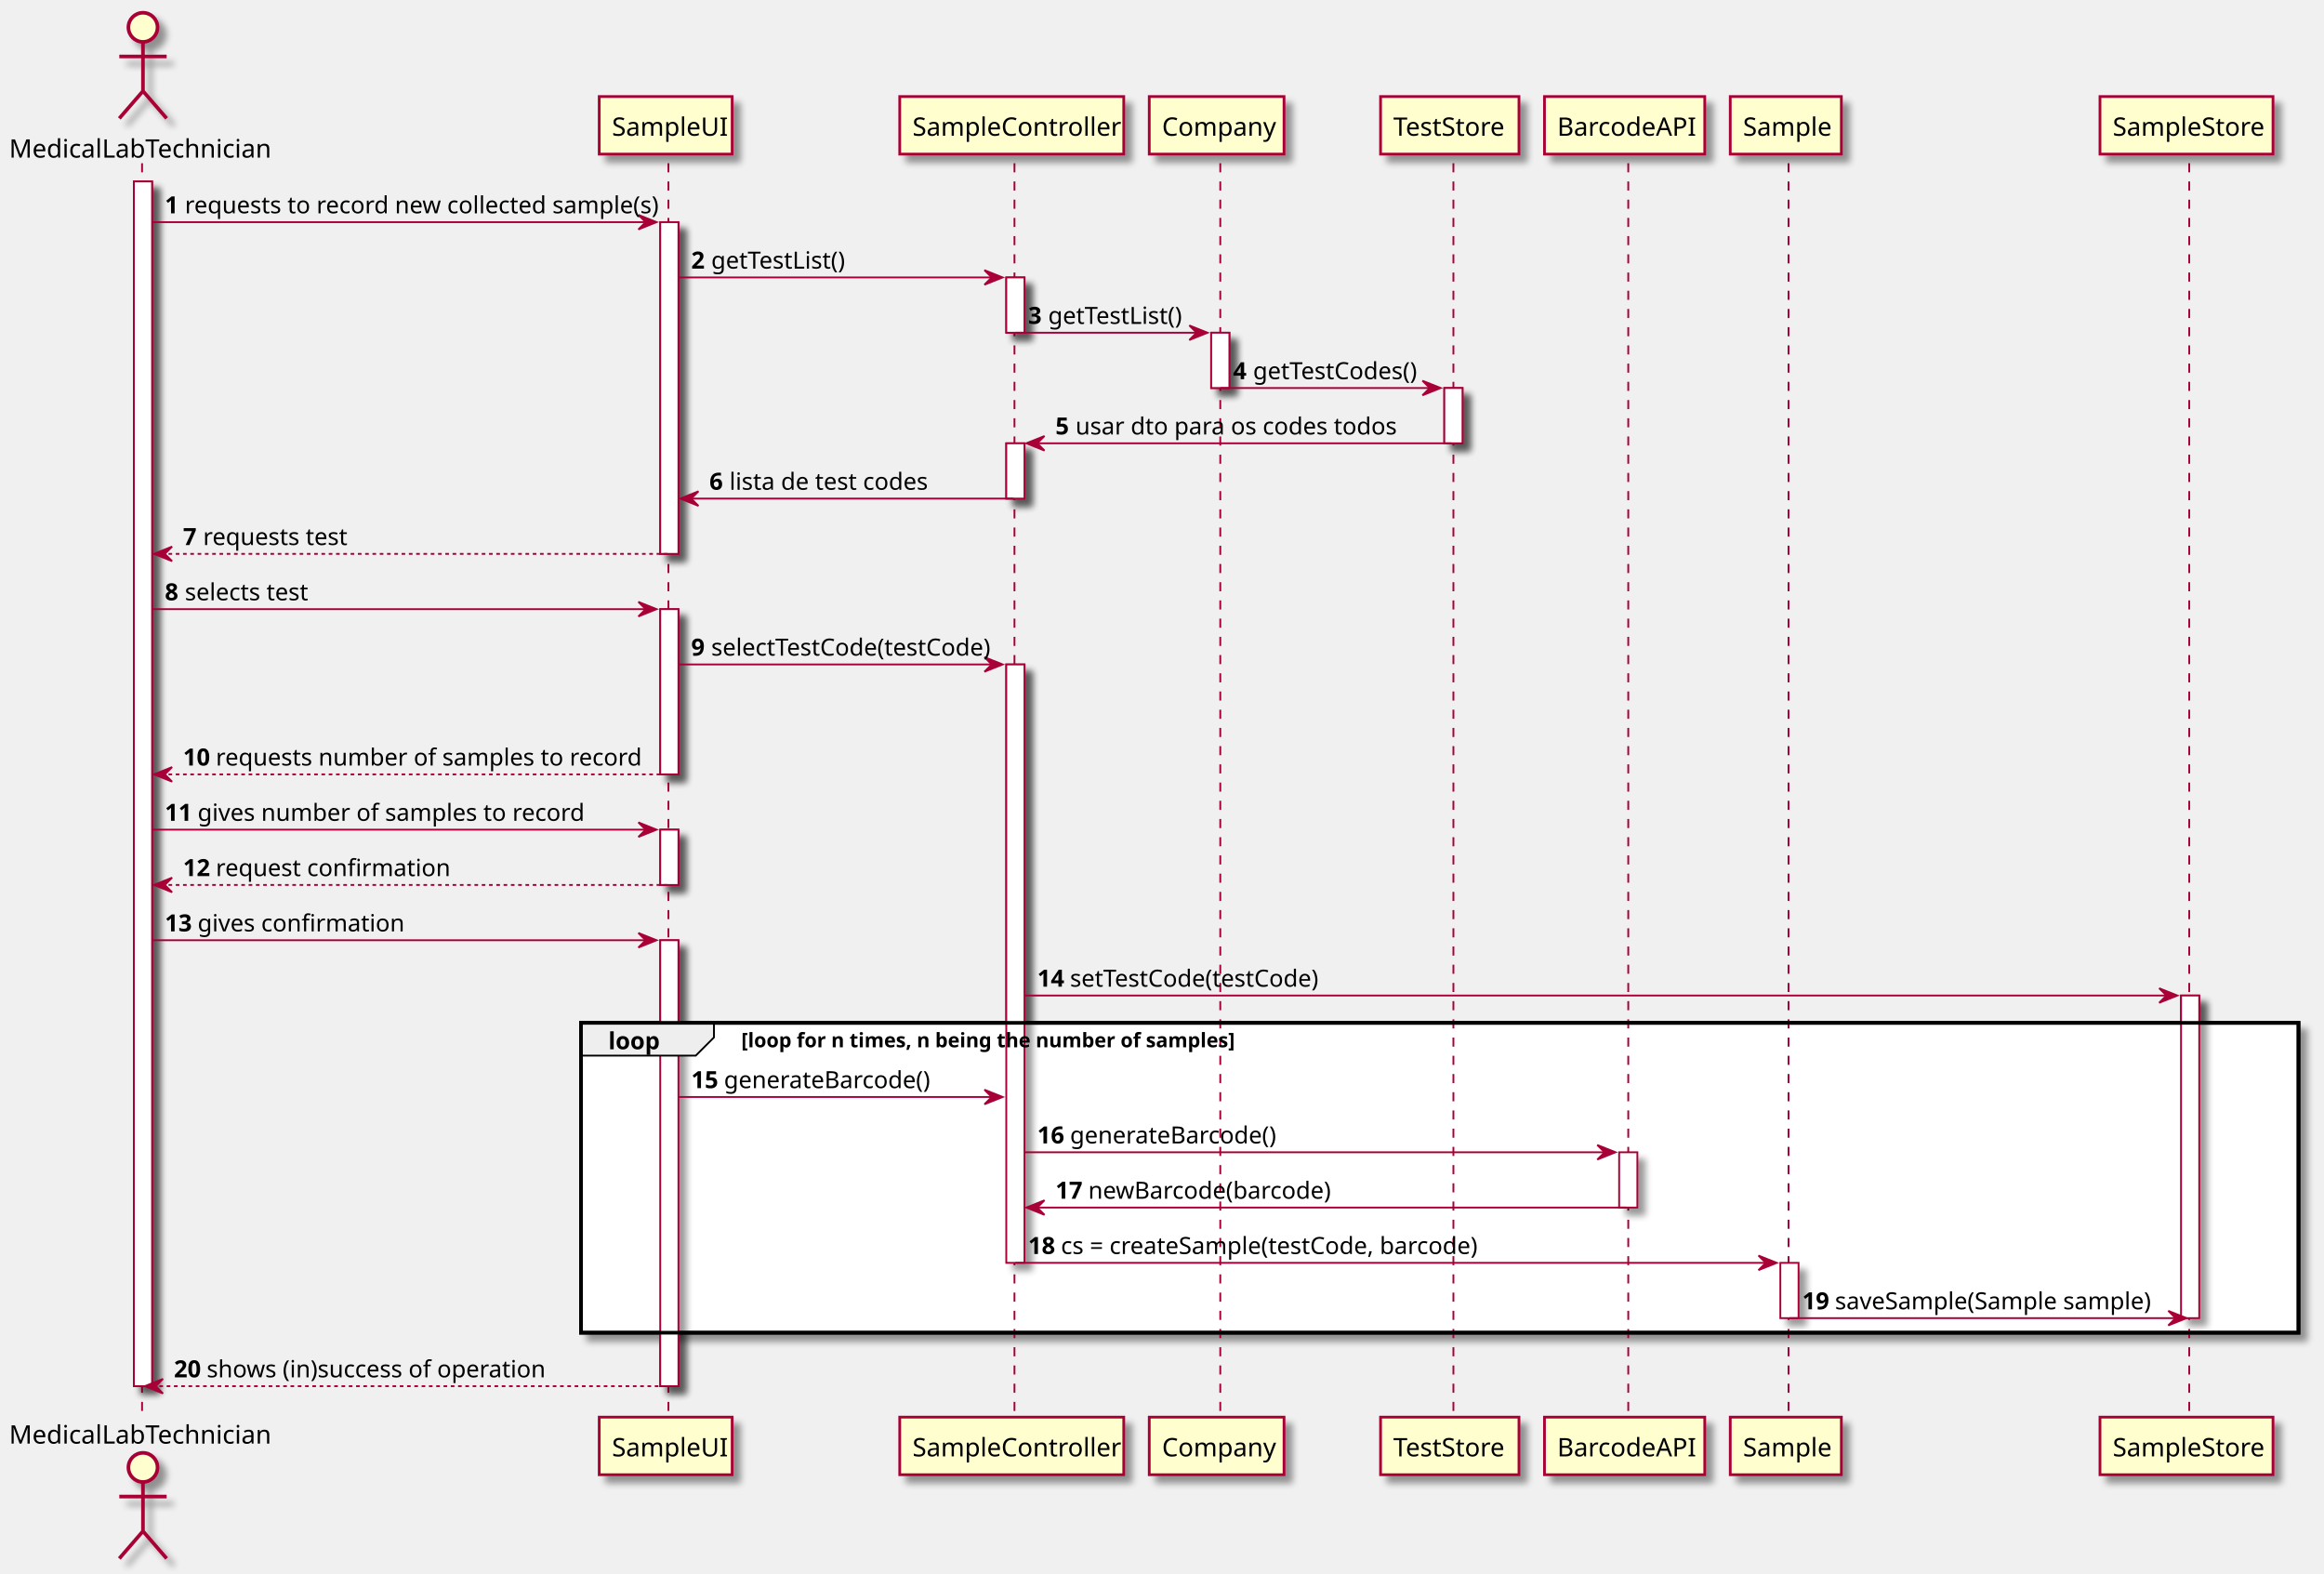
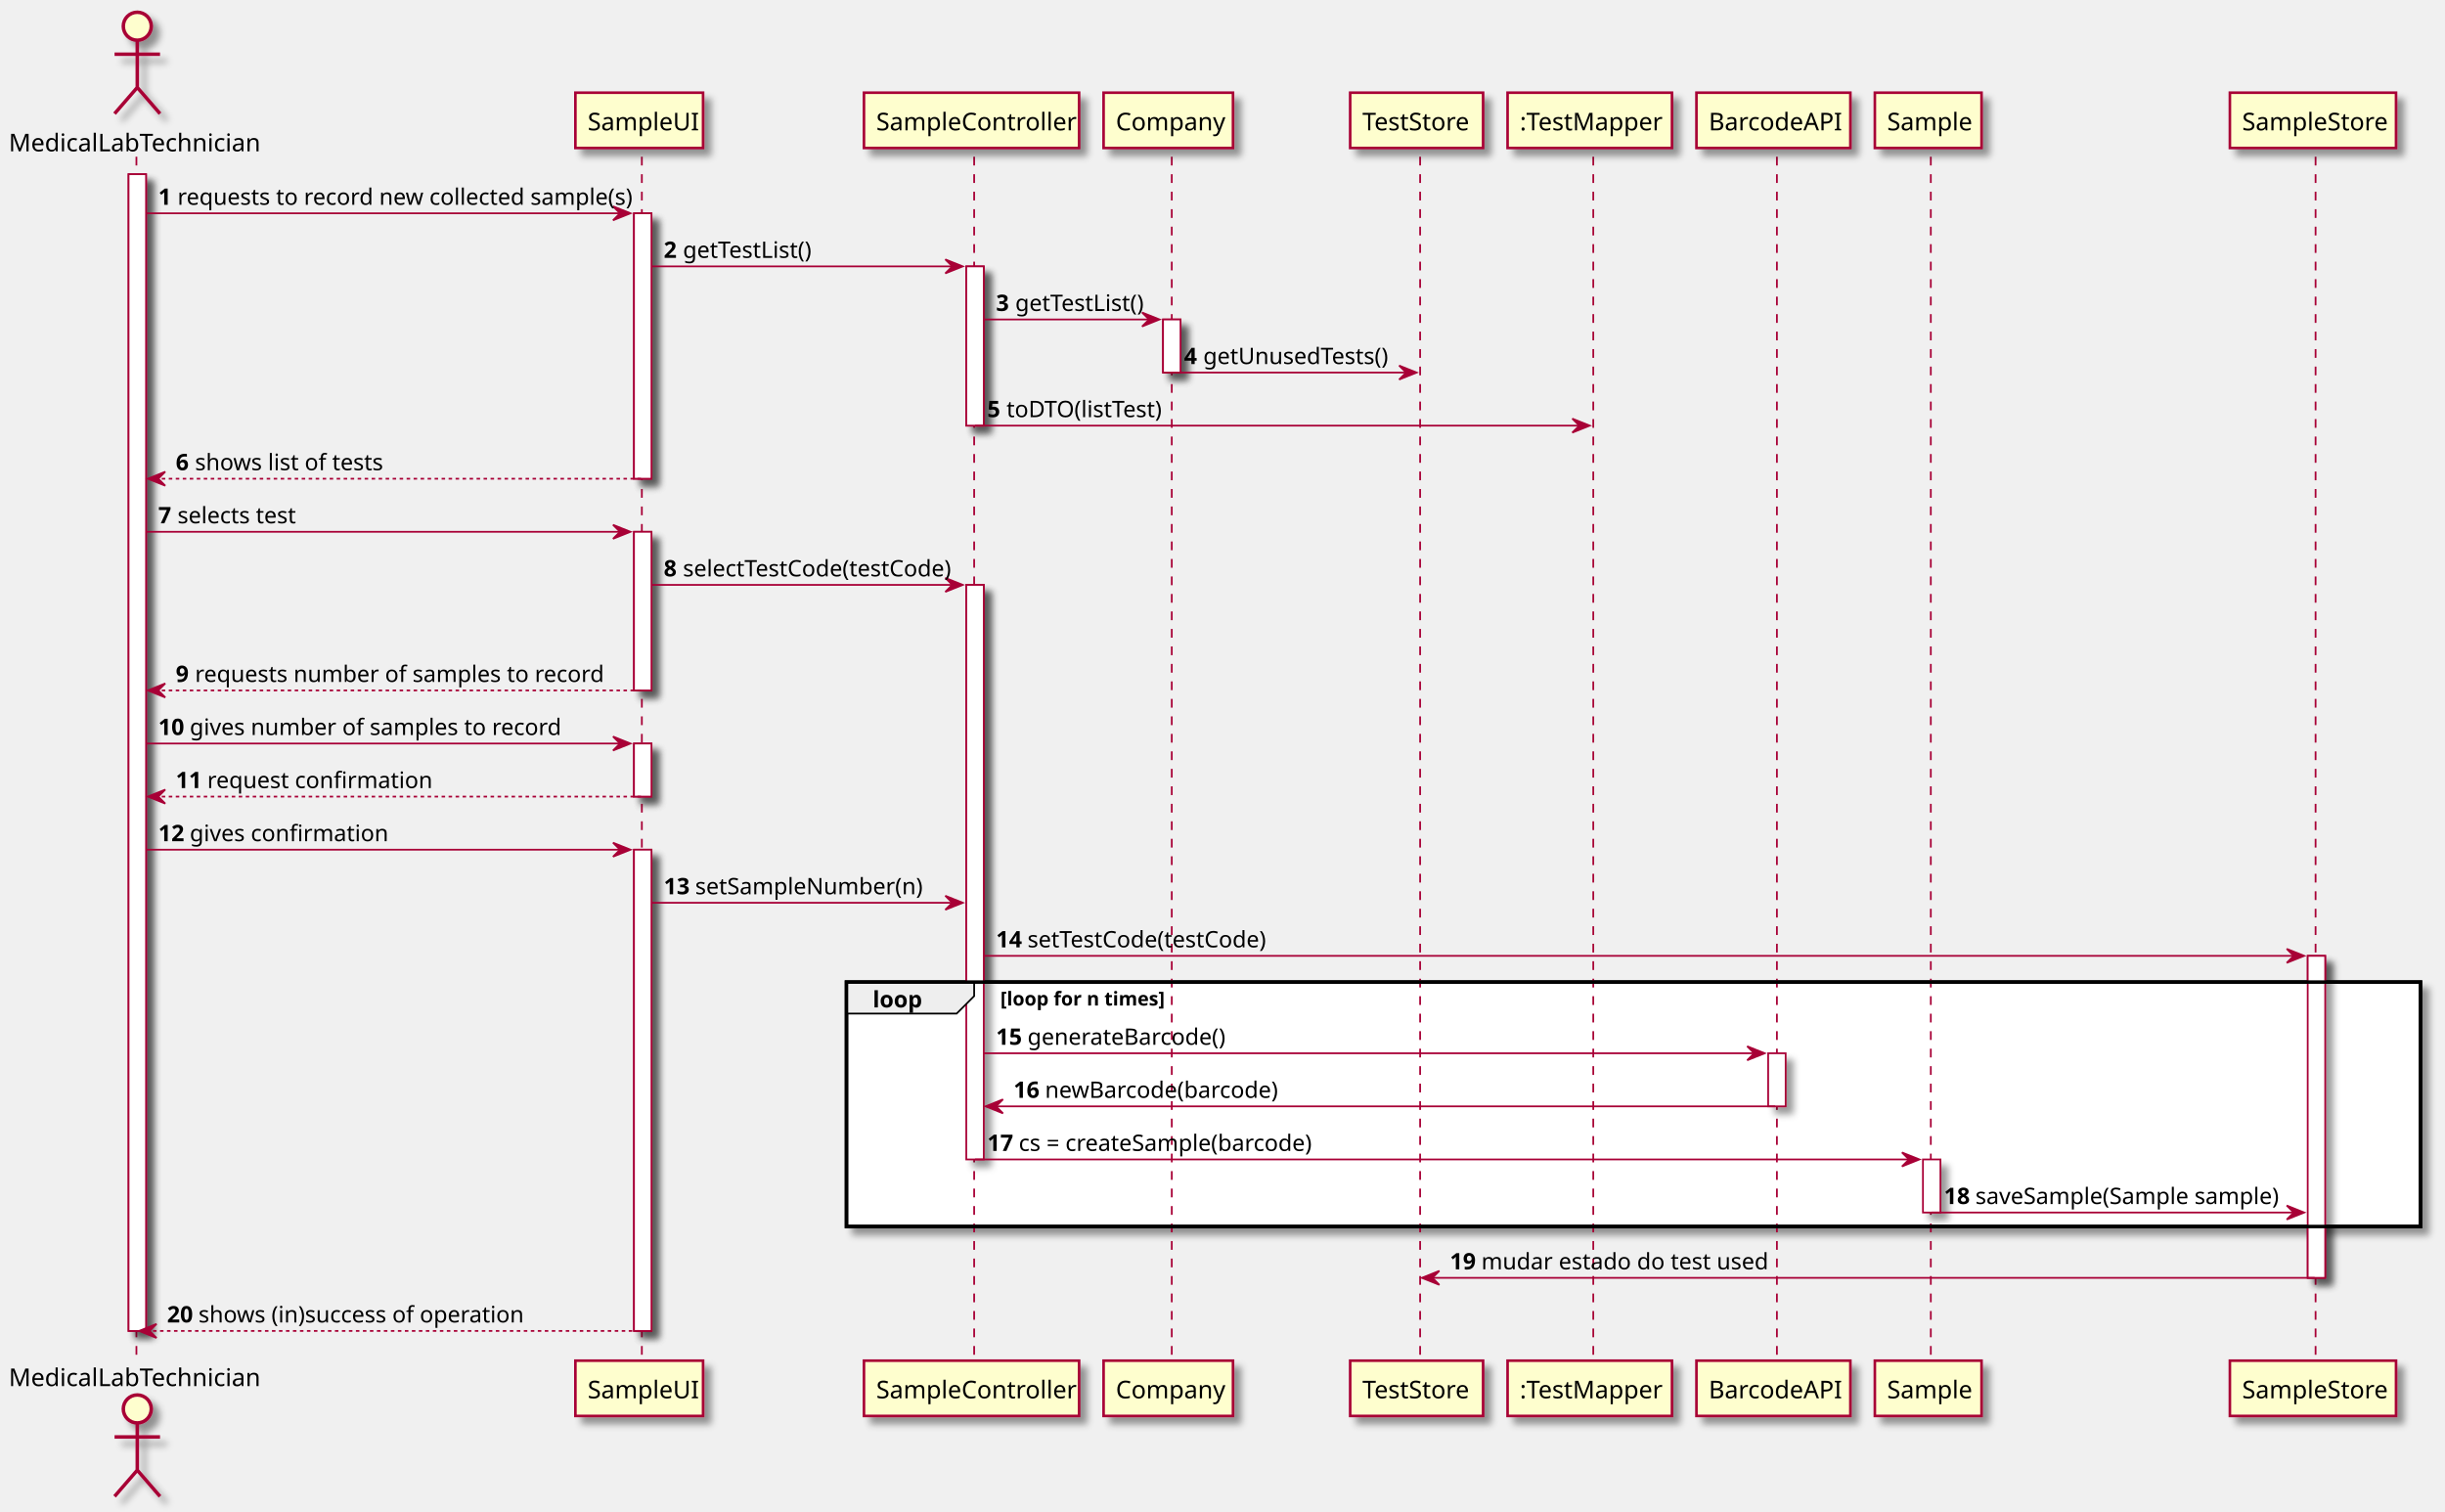
- <svg xmlns="http://www.w3.org/2000/svg" contentScriptType="application/ecmascript" contentStyleType="text/css" height="864px" preserveAspectRatio="none" style="width:1276px;height:864px;" version="1.1" viewBox="0 0 1276 864" width="1276px" zoomAndPan="magnify">
+ <svg xmlns="http://www.w3.org/2000/svg" contentScriptType="application/ecmascript" contentStyleType="text/css" height="864px" preserveAspectRatio="none" style="width:1398px;height:864px;" version="1.1" viewBox="0 0 1398 864" width="1398px" zoomAndPan="magnify">
  <defs>
-     <filter height="300%" id="fnsnmb1s4hesf" width="300%" x="-1" y="-1">
+     <filter height="300%" id="f16nxnaue5lfmq" width="300%" x="-1" y="-1">
      <feGaussianBlur result="blurOut" stdDeviation="2.0" />
      <feColorMatrix in="blurOut" result="blurOut2" type="matrix" values="0 0 0 0 0 0 0 0 0 0 0 0 0 0 0 0 0 0 .4 0" />
      <feOffset dx="4.0" dy="4.0" in="blurOut2" result="blurOut3" />
      <feBlend in="SourceGraphic" in2="blurOut3" mode="normal" />
    </filter>
  </defs>
  <g>
-     <rect fill="#FFFFFF" filter="url(#fnsnmb1s4hesf)" height="661.383" style="stroke:#A80036;stroke-width:1.0;" width="10" x="73.5" y="99.609" />
-     <rect fill="#FFFFFF" filter="url(#fnsnmb1s4hesf)" height="182.109" style="stroke:#A80036;stroke-width:1.0;" width="10" x="362.5" y="121.961" />
-     <rect fill="#FFFFFF" filter="url(#fnsnmb1s4hesf)" height="90.703" style="stroke:#A80036;stroke-width:1.0;" width="10" x="362.5" y="334.422" />
-     <rect fill="#FFFFFF" filter="url(#fnsnmb1s4hesf)" height="30.352" style="stroke:#A80036;stroke-width:1.0;" width="10" x="362.5" y="455.477" />
-     <rect fill="#FFFFFF" filter="url(#fnsnmb1s4hesf)" height="244.812" style="stroke:#A80036;stroke-width:1.0;" width="10" x="362.5" y="516.18" />
-     <rect fill="#FFFFFF" filter="url(#fnsnmb1s4hesf)" height="30.352" style="stroke:#A80036;stroke-width:1.0;" width="10" x="552.5" y="152.312" />
-     <rect fill="#FFFFFF" filter="url(#fnsnmb1s4hesf)" height="30.352" style="stroke:#A80036;stroke-width:1.0;" width="10" x="552.5" y="243.367" />
-     <rect fill="#FFFFFF" filter="url(#fnsnmb1s4hesf)" height="328.516" style="stroke:#A80036;stroke-width:1.0;" width="10" x="552.5" y="364.773" />
-     <rect fill="#FFFFFF" filter="url(#fnsnmb1s4hesf)" height="30.352" style="stroke:#A80036;stroke-width:1.0;" width="10" x="665" y="182.664" />
-     <rect fill="#FFFFFF" filter="url(#fnsnmb1s4hesf)" height="30.352" style="stroke:#A80036;stroke-width:1.0;" width="10" x="793" y="213.016" />
-     <rect fill="#FFFFFF" filter="url(#fnsnmb1s4hesf)" height="30.352" style="stroke:#A80036;stroke-width:1.0;" width="10" x="889" y="632.586" />
-     <rect fill="#FFFFFF" filter="url(#fnsnmb1s4hesf)" height="30.352" style="stroke:#A80036;stroke-width:1.0;" width="10" x="977.5" y="693.289" />
-     <rect fill="#FFFFFF" filter="url(#fnsnmb1s4hesf)" height="177.109" style="stroke:#A80036;stroke-width:1.0;" width="10" x="1197.5" y="546.531" />
-     <rect fill="#FFFFFF" filter="url(#fnsnmb1s4hesf)" height="170.109" style="stroke:#000000;stroke-width:2.0;" width="943" x="319" y="561.531" />
+     <rect fill="#FFFFFF" filter="url(#f16nxnaue5lfmq)" height="661.383" style="stroke:#A80036;stroke-width:1.0;" width="10" x="73.5" y="99.609" />
+     <rect fill="#FFFFFF" filter="url(#f16nxnaue5lfmq)" height="151.758" style="stroke:#A80036;stroke-width:1.0;" width="10" x="362.5" y="121.961" />
+     <rect fill="#FFFFFF" filter="url(#f16nxnaue5lfmq)" height="90.703" style="stroke:#A80036;stroke-width:1.0;" width="10" x="362.5" y="304.07" />
+     <rect fill="#FFFFFF" filter="url(#f16nxnaue5lfmq)" height="30.352" style="stroke:#A80036;stroke-width:1.0;" width="10" x="362.5" y="425.125" />
+     <rect fill="#FFFFFF" filter="url(#f16nxnaue5lfmq)" height="275.164" style="stroke:#A80036;stroke-width:1.0;" width="10" x="362.5" y="485.828" />
+     <rect fill="#FFFFFF" filter="url(#f16nxnaue5lfmq)" height="91.055" style="stroke:#A80036;stroke-width:1.0;" width="10" x="552.5" y="152.312" />
+     <rect fill="#FFFFFF" filter="url(#f16nxnaue5lfmq)" height="328.516" style="stroke:#A80036;stroke-width:1.0;" width="10" x="552.5" y="334.422" />
+     <rect fill="#FFFFFF" filter="url(#f16nxnaue5lfmq)" height="30.352" style="stroke:#A80036;stroke-width:1.0;" width="10" x="665" y="182.664" />
+     <rect fill="#FFFFFF" filter="url(#f16nxnaue5lfmq)" height="30.352" style="stroke:#A80036;stroke-width:1.0;" width="10" x="1011" y="602.234" />
+     <rect fill="#FFFFFF" filter="url(#f16nxnaue5lfmq)" height="30.352" style="stroke:#A80036;stroke-width:1.0;" width="10" x="1099.5" y="662.938" />
+     <rect fill="#FFFFFF" filter="url(#f16nxnaue5lfmq)" height="184.109" style="stroke:#A80036;stroke-width:1.0;" width="10" x="1319.5" y="546.531" />
+     <rect fill="#FFFFFF" filter="url(#f16nxnaue5lfmq)" height="139.758" style="stroke:#000000;stroke-width:2.0;" width="900" x="484" y="561.531" />
    <line style="stroke:#A80036;stroke-width:1.0;stroke-dasharray:5.0,5.0;" x1="78" x2="78" y1="89.609" y2="778.992" />
    <line style="stroke:#A80036;stroke-width:1.0;stroke-dasharray:5.0,5.0;" x1="367" x2="367" y1="89.609" y2="778.992" />
    <line style="stroke:#A80036;stroke-width:1.0;stroke-dasharray:5.0,5.0;" x1="557" x2="557" y1="89.609" y2="778.992" />
    <line style="stroke:#A80036;stroke-width:1.0;stroke-dasharray:5.0,5.0;" x1="670" x2="670" y1="89.609" y2="778.992" />
-     <line style="stroke:#A80036;stroke-width:1.0;stroke-dasharray:5.0,5.0;" x1="798" x2="798" y1="89.609" y2="778.992" />
-     <line style="stroke:#A80036;stroke-width:1.0;stroke-dasharray:5.0,5.0;" x1="894" x2="894" y1="89.609" y2="778.992" />
-     <line style="stroke:#A80036;stroke-width:1.0;stroke-dasharray:5.0,5.0;" x1="982" x2="982" y1="89.609" y2="778.992" />
-     <line style="stroke:#A80036;stroke-width:1.0;stroke-dasharray:5.0,5.0;" x1="1202" x2="1202" y1="89.609" y2="778.992" />
+     <line style="stroke:#A80036;stroke-width:1.0;stroke-dasharray:5.0,5.0;" x1="812" x2="812" y1="89.609" y2="778.992" />
+     <line style="stroke:#A80036;stroke-width:1.0;stroke-dasharray:5.0,5.0;" x1="911" x2="911" y1="89.609" y2="778.992" />
+     <line style="stroke:#A80036;stroke-width:1.0;stroke-dasharray:5.0,5.0;" x1="1016" x2="1016" y1="89.609" y2="778.992" />
+     <line style="stroke:#A80036;stroke-width:1.0;stroke-dasharray:5.0,5.0;" x1="1104" x2="1104" y1="89.609" y2="778.992" />
+     <line style="stroke:#A80036;stroke-width:1.0;stroke-dasharray:5.0,5.0;" x1="1324" x2="1324" y1="89.609" y2="778.992" />
    <text fill="#000000" font-family="sans-serif" font-size="14" lengthAdjust="spacing" textLength="141" x="5" y="86.533">MedicalLabTechnician</text>
-     <ellipse cx="78.5" cy="15" fill="#FEFECE" filter="url(#fnsnmb1s4hesf)" rx="8" ry="8" style="stroke:#A80036;stroke-width:2.0;" />
-     <path d="M78.5,23 L78.5,50 M65.5,31 L91.5,31 M78.5,50 L65.5,65 M78.5,50 L91.5,65 " fill="none" filter="url(#fnsnmb1s4hesf)" style="stroke:#A80036;stroke-width:2.0;" />
+     <ellipse cx="78.5" cy="15" fill="#FEFECE" filter="url(#f16nxnaue5lfmq)" rx="8" ry="8" style="stroke:#A80036;stroke-width:2.0;" />
+     <path d="M78.5,23 L78.5,50 M65.5,31 L91.5,31 M78.5,50 L65.5,65 M78.5,50 L91.5,65 " fill="none" filter="url(#f16nxnaue5lfmq)" style="stroke:#A80036;stroke-width:2.0;" />
    <text fill="#000000" font-family="sans-serif" font-size="14" lengthAdjust="spacing" textLength="141" x="5" y="792.525">MedicalLabTechnician</text>
-     <ellipse cx="78.5" cy="805.602" fill="#FEFECE" filter="url(#fnsnmb1s4hesf)" rx="8" ry="8" style="stroke:#A80036;stroke-width:2.0;" />
-     <path d="M78.5,813.602 L78.5,840.602 M65.5,821.602 L91.5,821.602 M78.5,840.602 L65.5,855.602 M78.5,840.602 L91.5,855.602 " fill="none" filter="url(#fnsnmb1s4hesf)" style="stroke:#A80036;stroke-width:2.0;" />
-     <rect fill="#FEFECE" filter="url(#fnsnmb1s4hesf)" height="31.609" style="stroke:#A80036;stroke-width:1.5;" width="73" x="329" y="53" />
+     <ellipse cx="78.5" cy="805.602" fill="#FEFECE" filter="url(#f16nxnaue5lfmq)" rx="8" ry="8" style="stroke:#A80036;stroke-width:2.0;" />
+     <path d="M78.5,813.602 L78.5,840.602 M65.5,821.602 L91.5,821.602 M78.5,840.602 L65.5,855.602 M78.5,840.602 L91.5,855.602 " fill="none" filter="url(#f16nxnaue5lfmq)" style="stroke:#A80036;stroke-width:2.0;" />
+     <rect fill="#FEFECE" filter="url(#f16nxnaue5lfmq)" height="31.609" style="stroke:#A80036;stroke-width:1.5;" width="73" x="329" y="53" />
    <text fill="#000000" font-family="sans-serif" font-size="14" lengthAdjust="spacing" textLength="59" x="336" y="74.533">SampleUI</text>
-     <rect fill="#FEFECE" filter="url(#fnsnmb1s4hesf)" height="31.609" style="stroke:#A80036;stroke-width:1.5;" width="73" x="329" y="777.992" />
+     <rect fill="#FEFECE" filter="url(#f16nxnaue5lfmq)" height="31.609" style="stroke:#A80036;stroke-width:1.5;" width="73" x="329" y="777.992" />
    <text fill="#000000" font-family="sans-serif" font-size="14" lengthAdjust="spacing" textLength="59" x="336" y="799.525">SampleUI</text>
-     <rect fill="#FEFECE" filter="url(#fnsnmb1s4hesf)" height="31.609" style="stroke:#A80036;stroke-width:1.5;" width="123" x="494" y="53" />
+     <rect fill="#FEFECE" filter="url(#f16nxnaue5lfmq)" height="31.609" style="stroke:#A80036;stroke-width:1.5;" width="123" x="494" y="53" />
    <text fill="#000000" font-family="sans-serif" font-size="14" lengthAdjust="spacing" textLength="109" x="501" y="74.533">SampleController</text>
-     <rect fill="#FEFECE" filter="url(#fnsnmb1s4hesf)" height="31.609" style="stroke:#A80036;stroke-width:1.5;" width="123" x="494" y="777.992" />
+     <rect fill="#FEFECE" filter="url(#f16nxnaue5lfmq)" height="31.609" style="stroke:#A80036;stroke-width:1.5;" width="123" x="494" y="777.992" />
    <text fill="#000000" font-family="sans-serif" font-size="14" lengthAdjust="spacing" textLength="109" x="501" y="799.525">SampleController</text>
-     <rect fill="#FEFECE" filter="url(#fnsnmb1s4hesf)" height="31.609" style="stroke:#A80036;stroke-width:1.5;" width="74" x="631" y="53" />
+     <rect fill="#FEFECE" filter="url(#f16nxnaue5lfmq)" height="31.609" style="stroke:#A80036;stroke-width:1.5;" width="74" x="631" y="53" />
    <text fill="#000000" font-family="sans-serif" font-size="14" lengthAdjust="spacing" textLength="60" x="638" y="74.533">Company</text>
-     <rect fill="#FEFECE" filter="url(#fnsnmb1s4hesf)" height="31.609" style="stroke:#A80036;stroke-width:1.5;" width="74" x="631" y="777.992" />
+     <rect fill="#FEFECE" filter="url(#f16nxnaue5lfmq)" height="31.609" style="stroke:#A80036;stroke-width:1.5;" width="74" x="631" y="777.992" />
    <text fill="#000000" font-family="sans-serif" font-size="14" lengthAdjust="spacing" textLength="60" x="638" y="799.525">Company</text>
-     <rect fill="#FEFECE" filter="url(#fnsnmb1s4hesf)" height="31.609" style="stroke:#A80036;stroke-width:1.5;" width="76" x="758" y="53" />
-     <text fill="#000000" font-family="sans-serif" font-size="14" lengthAdjust="spacing" textLength="62" x="765" y="74.533">TestStore</text>
-     <rect fill="#FEFECE" filter="url(#fnsnmb1s4hesf)" height="31.609" style="stroke:#A80036;stroke-width:1.5;" width="76" x="758" y="777.992" />
-     <text fill="#000000" font-family="sans-serif" font-size="14" lengthAdjust="spacing" textLength="62" x="765" y="799.525">TestStore</text>
-     <rect fill="#FEFECE" filter="url(#fnsnmb1s4hesf)" height="31.609" style="stroke:#A80036;stroke-width:1.5;" width="88" x="848" y="53" />
-     <text fill="#000000" font-family="sans-serif" font-size="14" lengthAdjust="spacing" textLength="74" x="855" y="74.533">BarcodeAPI</text>
-     <rect fill="#FEFECE" filter="url(#fnsnmb1s4hesf)" height="31.609" style="stroke:#A80036;stroke-width:1.5;" width="88" x="848" y="777.992" />
-     <text fill="#000000" font-family="sans-serif" font-size="14" lengthAdjust="spacing" textLength="74" x="855" y="799.525">BarcodeAPI</text>
-     <rect fill="#FEFECE" filter="url(#fnsnmb1s4hesf)" height="31.609" style="stroke:#A80036;stroke-width:1.5;" width="61" x="950" y="53" />
-     <text fill="#000000" font-family="sans-serif" font-size="14" lengthAdjust="spacing" textLength="47" x="957" y="74.533">Sample</text>
-     <rect fill="#FEFECE" filter="url(#fnsnmb1s4hesf)" height="31.609" style="stroke:#A80036;stroke-width:1.5;" width="61" x="950" y="777.992" />
-     <text fill="#000000" font-family="sans-serif" font-size="14" lengthAdjust="spacing" textLength="47" x="957" y="799.525">Sample</text>
-     <rect fill="#FEFECE" filter="url(#fnsnmb1s4hesf)" height="31.609" style="stroke:#A80036;stroke-width:1.5;" width="95" x="1153" y="53" />
-     <text fill="#000000" font-family="sans-serif" font-size="14" lengthAdjust="spacing" textLength="81" x="1160" y="74.533">SampleStore</text>
-     <rect fill="#FEFECE" filter="url(#fnsnmb1s4hesf)" height="31.609" style="stroke:#A80036;stroke-width:1.5;" width="95" x="1153" y="777.992" />
-     <text fill="#000000" font-family="sans-serif" font-size="14" lengthAdjust="spacing" textLength="81" x="1160" y="799.525">SampleStore</text>
-     <rect fill="#FFFFFF" filter="url(#fnsnmb1s4hesf)" height="661.383" style="stroke:#A80036;stroke-width:1.0;" width="10" x="73.5" y="99.609" />
-     <rect fill="#FFFFFF" filter="url(#fnsnmb1s4hesf)" height="182.109" style="stroke:#A80036;stroke-width:1.0;" width="10" x="362.5" y="121.961" />
-     <rect fill="#FFFFFF" filter="url(#fnsnmb1s4hesf)" height="90.703" style="stroke:#A80036;stroke-width:1.0;" width="10" x="362.5" y="334.422" />
-     <rect fill="#FFFFFF" filter="url(#fnsnmb1s4hesf)" height="30.352" style="stroke:#A80036;stroke-width:1.0;" width="10" x="362.5" y="455.477" />
-     <rect fill="#FFFFFF" filter="url(#fnsnmb1s4hesf)" height="244.812" style="stroke:#A80036;stroke-width:1.0;" width="10" x="362.5" y="516.18" />
-     <rect fill="#FFFFFF" filter="url(#fnsnmb1s4hesf)" height="30.352" style="stroke:#A80036;stroke-width:1.0;" width="10" x="552.5" y="152.312" />
-     <rect fill="#FFFFFF" filter="url(#fnsnmb1s4hesf)" height="30.352" style="stroke:#A80036;stroke-width:1.0;" width="10" x="552.5" y="243.367" />
-     <rect fill="#FFFFFF" filter="url(#fnsnmb1s4hesf)" height="328.516" style="stroke:#A80036;stroke-width:1.0;" width="10" x="552.5" y="364.773" />
-     <rect fill="#FFFFFF" filter="url(#fnsnmb1s4hesf)" height="30.352" style="stroke:#A80036;stroke-width:1.0;" width="10" x="665" y="182.664" />
-     <rect fill="#FFFFFF" filter="url(#fnsnmb1s4hesf)" height="30.352" style="stroke:#A80036;stroke-width:1.0;" width="10" x="793" y="213.016" />
-     <rect fill="#FFFFFF" filter="url(#fnsnmb1s4hesf)" height="30.352" style="stroke:#A80036;stroke-width:1.0;" width="10" x="889" y="632.586" />
-     <rect fill="#FFFFFF" filter="url(#fnsnmb1s4hesf)" height="30.352" style="stroke:#A80036;stroke-width:1.0;" width="10" x="977.5" y="693.289" />
-     <rect fill="#FFFFFF" filter="url(#fnsnmb1s4hesf)" height="177.109" style="stroke:#A80036;stroke-width:1.0;" width="10" x="1197.5" y="546.531" />
+     <rect fill="#FEFECE" filter="url(#f16nxnaue5lfmq)" height="31.609" style="stroke:#A80036;stroke-width:1.5;" width="76" x="772" y="53" />
+     <text fill="#000000" font-family="sans-serif" font-size="14" lengthAdjust="spacing" textLength="62" x="779" y="74.533">TestStore</text>
+     <rect fill="#FEFECE" filter="url(#f16nxnaue5lfmq)" height="31.609" style="stroke:#A80036;stroke-width:1.5;" width="76" x="772" y="777.992" />
+     <text fill="#000000" font-family="sans-serif" font-size="14" lengthAdjust="spacing" textLength="62" x="779" y="799.525">TestStore</text>
+     <rect fill="#FEFECE" filter="url(#f16nxnaue5lfmq)" height="31.609" style="stroke:#A80036;stroke-width:1.5;" width="94" x="862" y="53" />
+     <text fill="#000000" font-family="sans-serif" font-size="14" lengthAdjust="spacing" textLength="80" x="869" y="74.533">:TestMapper</text>
+     <rect fill="#FEFECE" filter="url(#f16nxnaue5lfmq)" height="31.609" style="stroke:#A80036;stroke-width:1.5;" width="94" x="862" y="777.992" />
+     <text fill="#000000" font-family="sans-serif" font-size="14" lengthAdjust="spacing" textLength="80" x="869" y="799.525">:TestMapper</text>
+     <rect fill="#FEFECE" filter="url(#f16nxnaue5lfmq)" height="31.609" style="stroke:#A80036;stroke-width:1.5;" width="88" x="970" y="53" />
+     <text fill="#000000" font-family="sans-serif" font-size="14" lengthAdjust="spacing" textLength="74" x="977" y="74.533">BarcodeAPI</text>
+     <rect fill="#FEFECE" filter="url(#f16nxnaue5lfmq)" height="31.609" style="stroke:#A80036;stroke-width:1.5;" width="88" x="970" y="777.992" />
+     <text fill="#000000" font-family="sans-serif" font-size="14" lengthAdjust="spacing" textLength="74" x="977" y="799.525">BarcodeAPI</text>
+     <rect fill="#FEFECE" filter="url(#f16nxnaue5lfmq)" height="31.609" style="stroke:#A80036;stroke-width:1.5;" width="61" x="1072" y="53" />
+     <text fill="#000000" font-family="sans-serif" font-size="14" lengthAdjust="spacing" textLength="47" x="1079" y="74.533">Sample</text>
+     <rect fill="#FEFECE" filter="url(#f16nxnaue5lfmq)" height="31.609" style="stroke:#A80036;stroke-width:1.5;" width="61" x="1072" y="777.992" />
+     <text fill="#000000" font-family="sans-serif" font-size="14" lengthAdjust="spacing" textLength="47" x="1079" y="799.525">Sample</text>
+     <rect fill="#FEFECE" filter="url(#f16nxnaue5lfmq)" height="31.609" style="stroke:#A80036;stroke-width:1.5;" width="95" x="1275" y="53" />
+     <text fill="#000000" font-family="sans-serif" font-size="14" lengthAdjust="spacing" textLength="81" x="1282" y="74.533">SampleStore</text>
+     <rect fill="#FEFECE" filter="url(#f16nxnaue5lfmq)" height="31.609" style="stroke:#A80036;stroke-width:1.5;" width="95" x="1275" y="777.992" />
+     <text fill="#000000" font-family="sans-serif" font-size="14" lengthAdjust="spacing" textLength="81" x="1282" y="799.525">SampleStore</text>
+     <rect fill="#FFFFFF" filter="url(#f16nxnaue5lfmq)" height="661.383" style="stroke:#A80036;stroke-width:1.0;" width="10" x="73.5" y="99.609" />
+     <rect fill="#FFFFFF" filter="url(#f16nxnaue5lfmq)" height="151.758" style="stroke:#A80036;stroke-width:1.0;" width="10" x="362.5" y="121.961" />
+     <rect fill="#FFFFFF" filter="url(#f16nxnaue5lfmq)" height="90.703" style="stroke:#A80036;stroke-width:1.0;" width="10" x="362.5" y="304.07" />
+     <rect fill="#FFFFFF" filter="url(#f16nxnaue5lfmq)" height="30.352" style="stroke:#A80036;stroke-width:1.0;" width="10" x="362.5" y="425.125" />
+     <rect fill="#FFFFFF" filter="url(#f16nxnaue5lfmq)" height="275.164" style="stroke:#A80036;stroke-width:1.0;" width="10" x="362.5" y="485.828" />
+     <rect fill="#FFFFFF" filter="url(#f16nxnaue5lfmq)" height="91.055" style="stroke:#A80036;stroke-width:1.0;" width="10" x="552.5" y="152.312" />
+     <rect fill="#FFFFFF" filter="url(#f16nxnaue5lfmq)" height="328.516" style="stroke:#A80036;stroke-width:1.0;" width="10" x="552.5" y="334.422" />
+     <rect fill="#FFFFFF" filter="url(#f16nxnaue5lfmq)" height="30.352" style="stroke:#A80036;stroke-width:1.0;" width="10" x="665" y="182.664" />
+     <rect fill="#FFFFFF" filter="url(#f16nxnaue5lfmq)" height="30.352" style="stroke:#A80036;stroke-width:1.0;" width="10" x="1011" y="602.234" />
+     <rect fill="#FFFFFF" filter="url(#f16nxnaue5lfmq)" height="30.352" style="stroke:#A80036;stroke-width:1.0;" width="10" x="1099.5" y="662.938" />
+     <rect fill="#FFFFFF" filter="url(#f16nxnaue5lfmq)" height="184.109" style="stroke:#A80036;stroke-width:1.0;" width="10" x="1319.5" y="546.531" />
    <polygon fill="#A80036" points="350.5,117.961,360.5,121.961,350.5,125.961,354.5,121.961" style="stroke:#A80036;stroke-width:1.0;" />
    <line style="stroke:#A80036;stroke-width:1.0;" x1="83.5" x2="356.5" y1="121.961" y2="121.961" />
    <text fill="#000000" font-family="sans-serif" font-size="13" font-weight="bold" lengthAdjust="spacing" textLength="7" x="90.5" y="117.105">1</text>
    <text fill="#000000" font-family="sans-serif" font-size="13" lengthAdjust="spacing" textLength="249" x="101.5" y="117.105">requests to record new collected sample(s)</text>
    <polygon fill="#A80036" points="540.5,148.312,550.5,152.312,540.5,156.312,544.5,152.312" style="stroke:#A80036;stroke-width:1.0;" />
    <line style="stroke:#A80036;stroke-width:1.0;" x1="372.5" x2="546.5" y1="152.312" y2="152.312" />
    <text fill="#000000" font-family="sans-serif" font-size="13" font-weight="bold" lengthAdjust="spacing" textLength="7" x="379.5" y="147.456">2</text>
    <text fill="#000000" font-family="sans-serif" font-size="13" lengthAdjust="spacing" textLength="72" x="390.5" y="147.456">getTestList()</text>
    <polygon fill="#A80036" points="653,178.664,663,182.664,653,186.664,657,182.664" style="stroke:#A80036;stroke-width:1.0;" />
-     <line style="stroke:#A80036;stroke-width:1.0;" x1="557.5" x2="659" y1="182.664" y2="182.664" />
-     <text fill="#000000" font-family="sans-serif" font-size="13" font-weight="bold" lengthAdjust="spacing" textLength="7" x="564.5" y="177.808">3</text>
-     <text fill="#000000" font-family="sans-serif" font-size="13" lengthAdjust="spacing" textLength="72" x="575.5" y="177.808">getTestList()</text>
-     <polygon fill="#A80036" points="781,209.016,791,213.016,781,217.016,785,213.016" style="stroke:#A80036;stroke-width:1.0;" />
-     <line style="stroke:#A80036;stroke-width:1.0;" x1="670" x2="787" y1="213.016" y2="213.016" />
+     <line style="stroke:#A80036;stroke-width:1.0;" x1="562.5" x2="659" y1="182.664" y2="182.664" />
+     <text fill="#000000" font-family="sans-serif" font-size="13" font-weight="bold" lengthAdjust="spacing" textLength="7" x="569.5" y="177.808">3</text>
+     <text fill="#000000" font-family="sans-serif" font-size="13" lengthAdjust="spacing" textLength="72" x="580.5" y="177.808">getTestList()</text>
+     <polygon fill="#A80036" points="800,209.016,810,213.016,800,217.016,804,213.016" style="stroke:#A80036;stroke-width:1.0;" />
+     <line style="stroke:#A80036;stroke-width:1.0;" x1="670" x2="806" y1="213.016" y2="213.016" />
    <text fill="#000000" font-family="sans-serif" font-size="13" font-weight="bold" lengthAdjust="spacing" textLength="7" x="677" y="208.159">4</text>
-     <text fill="#000000" font-family="sans-serif" font-size="13" lengthAdjust="spacing" textLength="88" x="688" y="208.159">getTestCodes()</text>
-     <polygon fill="#A80036" points="573.5,239.367,563.5,243.367,573.5,247.367,569.5,243.367" style="stroke:#A80036;stroke-width:1.0;" />
-     <line style="stroke:#A80036;stroke-width:1.0;" x1="567.5" x2="797" y1="243.367" y2="243.367" />
-     <text fill="#000000" font-family="sans-serif" font-size="13" font-weight="bold" lengthAdjust="spacing" textLength="7" x="579.5" y="238.511">5</text>
-     <text fill="#000000" font-family="sans-serif" font-size="13" lengthAdjust="spacing" textLength="169" x="590.5" y="238.511">usar dto para os codes todos</text>
-     <polygon fill="#A80036" points="383.5,269.719,373.5,273.719,383.5,277.719,379.5,273.719" style="stroke:#A80036;stroke-width:1.0;" />
-     <line style="stroke:#A80036;stroke-width:1.0;" x1="377.5" x2="556.5" y1="273.719" y2="273.719" />
-     <text fill="#000000" font-family="sans-serif" font-size="13" font-weight="bold" lengthAdjust="spacing" textLength="7" x="389.5" y="268.862">6</text>
-     <text fill="#000000" font-family="sans-serif" font-size="13" lengthAdjust="spacing" textLength="107" x="400.5" y="268.862">lista de test codes</text>
-     <polygon fill="#A80036" points="94.5,300.07,84.5,304.07,94.5,308.07,90.5,304.07" style="stroke:#A80036;stroke-width:1.0;" />
-     <line style="stroke:#A80036;stroke-width:1.0;stroke-dasharray:2.0,2.0;" x1="88.5" x2="366.5" y1="304.07" y2="304.07" />
-     <text fill="#000000" font-family="sans-serif" font-size="13" font-weight="bold" lengthAdjust="spacing" textLength="7" x="100.5" y="299.214">7</text>
-     <text fill="#000000" font-family="sans-serif" font-size="13" lengthAdjust="spacing" textLength="76" x="111.5" y="299.214">requests test</text>
-     <polygon fill="#A80036" points="350.5,330.422,360.5,334.422,350.5,338.422,354.5,334.422" style="stroke:#A80036;stroke-width:1.0;" />
-     <line style="stroke:#A80036;stroke-width:1.0;" x1="83.5" x2="356.5" y1="334.422" y2="334.422" />
-     <text fill="#000000" font-family="sans-serif" font-size="13" font-weight="bold" lengthAdjust="spacing" textLength="7" x="90.5" y="329.565">8</text>
-     <text fill="#000000" font-family="sans-serif" font-size="13" lengthAdjust="spacing" textLength="68" x="101.5" y="329.565">selects test</text>
-     <polygon fill="#A80036" points="540.5,360.773,550.5,364.773,540.5,368.773,544.5,364.773" style="stroke:#A80036;stroke-width:1.0;" />
-     <line style="stroke:#A80036;stroke-width:1.0;" x1="372.5" x2="546.5" y1="364.773" y2="364.773" />
-     <text fill="#000000" font-family="sans-serif" font-size="13" font-weight="bold" lengthAdjust="spacing" textLength="7" x="379.5" y="359.917">9</text>
-     <text fill="#000000" font-family="sans-serif" font-size="13" lengthAdjust="spacing" textLength="150" x="390.5" y="359.917">selectTestCode(testCode)</text>
-     <polygon fill="#A80036" points="94.5,421.125,84.5,425.125,94.5,429.125,90.5,425.125" style="stroke:#A80036;stroke-width:1.0;" />
-     <line style="stroke:#A80036;stroke-width:1.0;stroke-dasharray:2.0,2.0;" x1="88.5" x2="366.5" y1="425.125" y2="425.125" />
-     <text fill="#000000" font-family="sans-serif" font-size="13" font-weight="bold" lengthAdjust="spacing" textLength="14" x="100.5" y="420.269">10</text>
-     <text fill="#000000" font-family="sans-serif" font-size="13" lengthAdjust="spacing" textLength="219" x="118.5" y="420.269">requests number of samples to record</text>
-     <polygon fill="#A80036" points="350.5,451.477,360.5,455.477,350.5,459.477,354.5,455.477" style="stroke:#A80036;stroke-width:1.0;" />
-     <line style="stroke:#A80036;stroke-width:1.0;" x1="83.5" x2="356.5" y1="455.477" y2="455.477" />
-     <text fill="#000000" font-family="sans-serif" font-size="13" font-weight="bold" lengthAdjust="spacing" textLength="14" x="90.5" y="450.62">11</text>
-     <text fill="#000000" font-family="sans-serif" font-size="13" lengthAdjust="spacing" textLength="198" x="108.5" y="450.62">gives number of samples to record</text>
-     <polygon fill="#A80036" points="94.5,481.828,84.5,485.828,94.5,489.828,90.5,485.828" style="stroke:#A80036;stroke-width:1.0;" />
-     <line style="stroke:#A80036;stroke-width:1.0;stroke-dasharray:2.0,2.0;" x1="88.5" x2="366.5" y1="485.828" y2="485.828" />
-     <text fill="#000000" font-family="sans-serif" font-size="13" font-weight="bold" lengthAdjust="spacing" textLength="14" x="100.5" y="480.972">12</text>
-     <text fill="#000000" font-family="sans-serif" font-size="13" lengthAdjust="spacing" textLength="117" x="118.5" y="480.972">request confirmation</text>
-     <polygon fill="#A80036" points="350.5,512.18,360.5,516.18,350.5,520.18,354.5,516.18" style="stroke:#A80036;stroke-width:1.0;" />
-     <line style="stroke:#A80036;stroke-width:1.0;" x1="83.5" x2="356.5" y1="516.18" y2="516.18" />
-     <text fill="#000000" font-family="sans-serif" font-size="13" font-weight="bold" lengthAdjust="spacing" textLength="14" x="90.5" y="511.323">13</text>
-     <text fill="#000000" font-family="sans-serif" font-size="13" lengthAdjust="spacing" textLength="103" x="108.5" y="511.323">gives confirmation</text>
-     <polygon fill="#A80036" points="1185.5,542.531,1195.5,546.531,1185.5,550.531,1189.5,546.531" style="stroke:#A80036;stroke-width:1.0;" />
-     <line style="stroke:#A80036;stroke-width:1.0;" x1="562.5" x2="1191.5" y1="546.531" y2="546.531" />
+     <text fill="#000000" font-family="sans-serif" font-size="13" lengthAdjust="spacing" textLength="102" x="688" y="208.159">getUnusedTests()</text>
+     <polygon fill="#A80036" points="899,239.367,909,243.367,899,247.367,903,243.367" style="stroke:#A80036;stroke-width:1.0;" />
+     <line style="stroke:#A80036;stroke-width:1.0;" x1="557.5" x2="905" y1="243.367" y2="243.367" />
+     <text fill="#000000" font-family="sans-serif" font-size="13" font-weight="bold" lengthAdjust="spacing" textLength="7" x="564.5" y="238.511">5</text>
+     <text fill="#000000" font-family="sans-serif" font-size="13" lengthAdjust="spacing" textLength="87" x="575.5" y="238.511">toDTO(listTest)</text>
+     <polygon fill="#A80036" points="94.5,269.719,84.5,273.719,94.5,277.719,90.5,273.719" style="stroke:#A80036;stroke-width:1.0;" />
+     <line style="stroke:#A80036;stroke-width:1.0;stroke-dasharray:2.0,2.0;" x1="88.5" x2="366.5" y1="273.719" y2="273.719" />
+     <text fill="#000000" font-family="sans-serif" font-size="13" font-weight="bold" lengthAdjust="spacing" textLength="7" x="100.5" y="268.862">6</text>
+     <text fill="#000000" font-family="sans-serif" font-size="13" lengthAdjust="spacing" textLength="105" x="111.5" y="268.862">shows list of tests</text>
+     <polygon fill="#A80036" points="350.5,300.07,360.5,304.07,350.5,308.07,354.5,304.07" style="stroke:#A80036;stroke-width:1.0;" />
+     <line style="stroke:#A80036;stroke-width:1.0;" x1="83.5" x2="356.5" y1="304.07" y2="304.07" />
+     <text fill="#000000" font-family="sans-serif" font-size="13" font-weight="bold" lengthAdjust="spacing" textLength="7" x="90.5" y="299.214">7</text>
+     <text fill="#000000" font-family="sans-serif" font-size="13" lengthAdjust="spacing" textLength="68" x="101.5" y="299.214">selects test</text>
+     <polygon fill="#A80036" points="540.5,330.422,550.5,334.422,540.5,338.422,544.5,334.422" style="stroke:#A80036;stroke-width:1.0;" />
+     <line style="stroke:#A80036;stroke-width:1.0;" x1="372.5" x2="546.5" y1="334.422" y2="334.422" />
+     <text fill="#000000" font-family="sans-serif" font-size="13" font-weight="bold" lengthAdjust="spacing" textLength="7" x="379.5" y="329.565">8</text>
+     <text fill="#000000" font-family="sans-serif" font-size="13" lengthAdjust="spacing" textLength="150" x="390.5" y="329.565">selectTestCode(testCode)</text>
+     <polygon fill="#A80036" points="94.5,390.773,84.5,394.773,94.5,398.773,90.5,394.773" style="stroke:#A80036;stroke-width:1.0;" />
+     <line style="stroke:#A80036;stroke-width:1.0;stroke-dasharray:2.0,2.0;" x1="88.5" x2="366.5" y1="394.773" y2="394.773" />
+     <text fill="#000000" font-family="sans-serif" font-size="13" font-weight="bold" lengthAdjust="spacing" textLength="7" x="100.5" y="389.917">9</text>
+     <text fill="#000000" font-family="sans-serif" font-size="13" lengthAdjust="spacing" textLength="219" x="111.5" y="389.917">requests number of samples to record</text>
+     <polygon fill="#A80036" points="350.5,421.125,360.5,425.125,350.5,429.125,354.5,425.125" style="stroke:#A80036;stroke-width:1.0;" />
+     <line style="stroke:#A80036;stroke-width:1.0;" x1="83.5" x2="356.5" y1="425.125" y2="425.125" />
+     <text fill="#000000" font-family="sans-serif" font-size="13" font-weight="bold" lengthAdjust="spacing" textLength="14" x="90.5" y="420.269">10</text>
+     <text fill="#000000" font-family="sans-serif" font-size="13" lengthAdjust="spacing" textLength="198" x="108.5" y="420.269">gives number of samples to record</text>
+     <polygon fill="#A80036" points="94.5,451.477,84.5,455.477,94.5,459.477,90.5,455.477" style="stroke:#A80036;stroke-width:1.0;" />
+     <line style="stroke:#A80036;stroke-width:1.0;stroke-dasharray:2.0,2.0;" x1="88.5" x2="366.5" y1="455.477" y2="455.477" />
+     <text fill="#000000" font-family="sans-serif" font-size="13" font-weight="bold" lengthAdjust="spacing" textLength="14" x="100.5" y="450.62">11</text>
+     <text fill="#000000" font-family="sans-serif" font-size="13" lengthAdjust="spacing" textLength="117" x="118.5" y="450.62">request confirmation</text>
+     <polygon fill="#A80036" points="350.5,481.828,360.5,485.828,350.5,489.828,354.5,485.828" style="stroke:#A80036;stroke-width:1.0;" />
+     <line style="stroke:#A80036;stroke-width:1.0;" x1="83.5" x2="356.5" y1="485.828" y2="485.828" />
+     <text fill="#000000" font-family="sans-serif" font-size="13" font-weight="bold" lengthAdjust="spacing" textLength="14" x="90.5" y="480.972">12</text>
+     <text fill="#000000" font-family="sans-serif" font-size="13" lengthAdjust="spacing" textLength="103" x="108.5" y="480.972">gives confirmation</text>
+     <polygon fill="#A80036" points="540.5,512.18,550.5,516.18,540.5,520.18,544.5,516.18" style="stroke:#A80036;stroke-width:1.0;" />
+     <line style="stroke:#A80036;stroke-width:1.0;" x1="372.5" x2="546.5" y1="516.18" y2="516.18" />
+     <text fill="#000000" font-family="sans-serif" font-size="13" font-weight="bold" lengthAdjust="spacing" textLength="14" x="379.5" y="511.323">13</text>
+     <text fill="#000000" font-family="sans-serif" font-size="13" lengthAdjust="spacing" textLength="122" x="397.5" y="511.323">setSampleNumber(n)</text>
+     <polygon fill="#A80036" points="1307.5,542.531,1317.5,546.531,1307.5,550.531,1311.5,546.531" style="stroke:#A80036;stroke-width:1.0;" />
+     <line style="stroke:#A80036;stroke-width:1.0;" x1="562.5" x2="1313.5" y1="546.531" y2="546.531" />
    <text fill="#000000" font-family="sans-serif" font-size="13" font-weight="bold" lengthAdjust="spacing" textLength="14" x="569.5" y="541.675">14</text>
    <text fill="#000000" font-family="sans-serif" font-size="13" lengthAdjust="spacing" textLength="133" x="587.5" y="541.675">setTestCode(testCode)</text>
-     <path d="M319,561.531 L392,561.531 L392,569.531 L382,579.531 L319,579.531 L319,561.531 " fill="#EEEEEE" style="stroke:#000000;stroke-width:1.0;" />
-     <rect fill="none" height="170.109" style="stroke:#000000;stroke-width:2.0;" width="943" x="319" y="561.531" />
-     <text fill="#000000" font-family="sans-serif" font-size="13" font-weight="bold" lengthAdjust="spacing" textLength="28" x="334" y="576.026">loop</text>
-     <text fill="#000000" font-family="sans-serif" font-size="11" font-weight="bold" lengthAdjust="spacing" textLength="276" x="407" y="574.95">[loop for n times, n being the number of samples]</text>
-     <polygon fill="#A80036" points="540.5,598.234,550.5,602.234,540.5,606.234,544.5,602.234" style="stroke:#A80036;stroke-width:1.0;" />
-     <line style="stroke:#A80036;stroke-width:1.0;" x1="372.5" x2="546.5" y1="602.234" y2="602.234" />
-     <text fill="#000000" font-family="sans-serif" font-size="13" font-weight="bold" lengthAdjust="spacing" textLength="14" x="379.5" y="597.378">15</text>
-     <text fill="#000000" font-family="sans-serif" font-size="13" lengthAdjust="spacing" textLength="106" x="397.5" y="597.378">generateBarcode()</text>
-     <polygon fill="#A80036" points="877,628.586,887,632.586,877,636.586,881,632.586" style="stroke:#A80036;stroke-width:1.0;" />
-     <line style="stroke:#A80036;stroke-width:1.0;" x1="562.5" x2="883" y1="632.586" y2="632.586" />
-     <text fill="#000000" font-family="sans-serif" font-size="13" font-weight="bold" lengthAdjust="spacing" textLength="14" x="569.5" y="627.73">16</text>
-     <text fill="#000000" font-family="sans-serif" font-size="13" lengthAdjust="spacing" textLength="106" x="587.5" y="627.73">generateBarcode()</text>
-     <polygon fill="#A80036" points="573.5,658.938,563.5,662.938,573.5,666.938,569.5,662.938" style="stroke:#A80036;stroke-width:1.0;" />
-     <line style="stroke:#A80036;stroke-width:1.0;" x1="567.5" x2="893" y1="662.938" y2="662.938" />
-     <text fill="#000000" font-family="sans-serif" font-size="13" font-weight="bold" lengthAdjust="spacing" textLength="14" x="579.5" y="658.081">17</text>
-     <text fill="#000000" font-family="sans-serif" font-size="13" lengthAdjust="spacing" textLength="125" x="597.5" y="658.081">newBarcode(barcode)</text>
-     <polygon fill="#A80036" points="965.5,689.289,975.5,693.289,965.5,697.289,969.5,693.289" style="stroke:#A80036;stroke-width:1.0;" />
-     <line style="stroke:#A80036;stroke-width:1.0;" x1="557.5" x2="971.5" y1="693.289" y2="693.289" />
-     <text fill="#000000" font-family="sans-serif" font-size="13" font-weight="bold" lengthAdjust="spacing" textLength="14" x="564.5" y="688.433">18</text>
-     <text fill="#000000" font-family="sans-serif" font-size="13" lengthAdjust="spacing" textLength="224" x="582.5" y="688.433">cs = createSample(testCode, barcode)</text>
-     <polygon fill="#A80036" points="1190.5,719.641,1200.5,723.641,1190.5,727.641,1194.5,723.641" style="stroke:#A80036;stroke-width:1.0;" />
-     <line style="stroke:#A80036;stroke-width:1.0;" x1="982.5" x2="1196.5" y1="723.641" y2="723.641" />
-     <text fill="#000000" font-family="sans-serif" font-size="13" font-weight="bold" lengthAdjust="spacing" textLength="14" x="989.5" y="718.784">19</text>
-     <text fill="#000000" font-family="sans-serif" font-size="13" lengthAdjust="spacing" textLength="168" x="1007.5" y="718.784">saveSample(Sample sample)</text>
+     <path d="M484,561.531 L557,561.531 L557,569.531 L547,579.531 L484,579.531 L484,561.531 " fill="#EEEEEE" style="stroke:#000000;stroke-width:1.0;" />
+     <rect fill="none" height="139.758" style="stroke:#000000;stroke-width:2.0;" width="900" x="484" y="561.531" />
+     <text fill="#000000" font-family="sans-serif" font-size="13" font-weight="bold" lengthAdjust="spacing" textLength="28" x="499" y="576.026">loop</text>
+     <text fill="#000000" font-family="sans-serif" font-size="11" font-weight="bold" lengthAdjust="spacing" textLength="96" x="572" y="574.95">[loop for n times]</text>
+     <polygon fill="#A80036" points="999,598.234,1009,602.234,999,606.234,1003,602.234" style="stroke:#A80036;stroke-width:1.0;" />
+     <line style="stroke:#A80036;stroke-width:1.0;" x1="562.5" x2="1005" y1="602.234" y2="602.234" />
+     <text fill="#000000" font-family="sans-serif" font-size="13" font-weight="bold" lengthAdjust="spacing" textLength="14" x="569.5" y="597.378">15</text>
+     <text fill="#000000" font-family="sans-serif" font-size="13" lengthAdjust="spacing" textLength="106" x="587.5" y="597.378">generateBarcode()</text>
+     <polygon fill="#A80036" points="573.5,628.586,563.5,632.586,573.5,636.586,569.5,632.586" style="stroke:#A80036;stroke-width:1.0;" />
+     <line style="stroke:#A80036;stroke-width:1.0;" x1="567.5" x2="1015" y1="632.586" y2="632.586" />
+     <text fill="#000000" font-family="sans-serif" font-size="13" font-weight="bold" lengthAdjust="spacing" textLength="14" x="579.5" y="627.73">16</text>
+     <text fill="#000000" font-family="sans-serif" font-size="13" lengthAdjust="spacing" textLength="125" x="597.5" y="627.73">newBarcode(barcode)</text>
+     <polygon fill="#A80036" points="1087.5,658.938,1097.5,662.938,1087.5,666.938,1091.5,662.938" style="stroke:#A80036;stroke-width:1.0;" />
+     <line style="stroke:#A80036;stroke-width:1.0;" x1="557.5" x2="1093.5" y1="662.938" y2="662.938" />
+     <text fill="#000000" font-family="sans-serif" font-size="13" font-weight="bold" lengthAdjust="spacing" textLength="14" x="564.5" y="658.081">17</text>
+     <text fill="#000000" font-family="sans-serif" font-size="13" lengthAdjust="spacing" textLength="164" x="582.5" y="658.081">cs = createSample(barcode)</text>
+     <polygon fill="#A80036" points="1307.5,689.289,1317.5,693.289,1307.5,697.289,1311.5,693.289" style="stroke:#A80036;stroke-width:1.0;" />
+     <line style="stroke:#A80036;stroke-width:1.0;" x1="1104.5" x2="1313.5" y1="693.289" y2="693.289" />
+     <text fill="#000000" font-family="sans-serif" font-size="13" font-weight="bold" lengthAdjust="spacing" textLength="14" x="1111.5" y="688.433">18</text>
+     <text fill="#000000" font-family="sans-serif" font-size="13" lengthAdjust="spacing" textLength="168" x="1129.5" y="688.433">saveSample(Sample sample)</text>
+     <polygon fill="#A80036" points="823,726.641,813,730.641,823,734.641,819,730.641" style="stroke:#A80036;stroke-width:1.0;" />
+     <line style="stroke:#A80036;stroke-width:1.0;" x1="817" x2="1323.5" y1="730.641" y2="730.641" />
+     <text fill="#000000" font-family="sans-serif" font-size="13" font-weight="bold" lengthAdjust="spacing" textLength="14" x="829" y="725.784">19</text>
+     <text fill="#000000" font-family="sans-serif" font-size="13" lengthAdjust="spacing" textLength="155" x="847" y="725.784">mudar estado do test used</text>
    <polygon fill="#A80036" points="89.5,756.992,79.5,760.992,89.5,764.992,85.5,760.992" style="stroke:#A80036;stroke-width:1.0;" />
    <line style="stroke:#A80036;stroke-width:1.0;stroke-dasharray:2.0,2.0;" x1="83.5" x2="366.5" y1="760.992" y2="760.992" />
    <text fill="#000000" font-family="sans-serif" font-size="13" font-weight="bold" lengthAdjust="spacing" textLength="14" x="95.5" y="756.136">20</text>
    <text fill="#000000" font-family="sans-serif" font-size="13" lengthAdjust="spacing" textLength="179" x="113.5" y="756.136">shows (in)success of operation</text>
  </g>
</svg>
